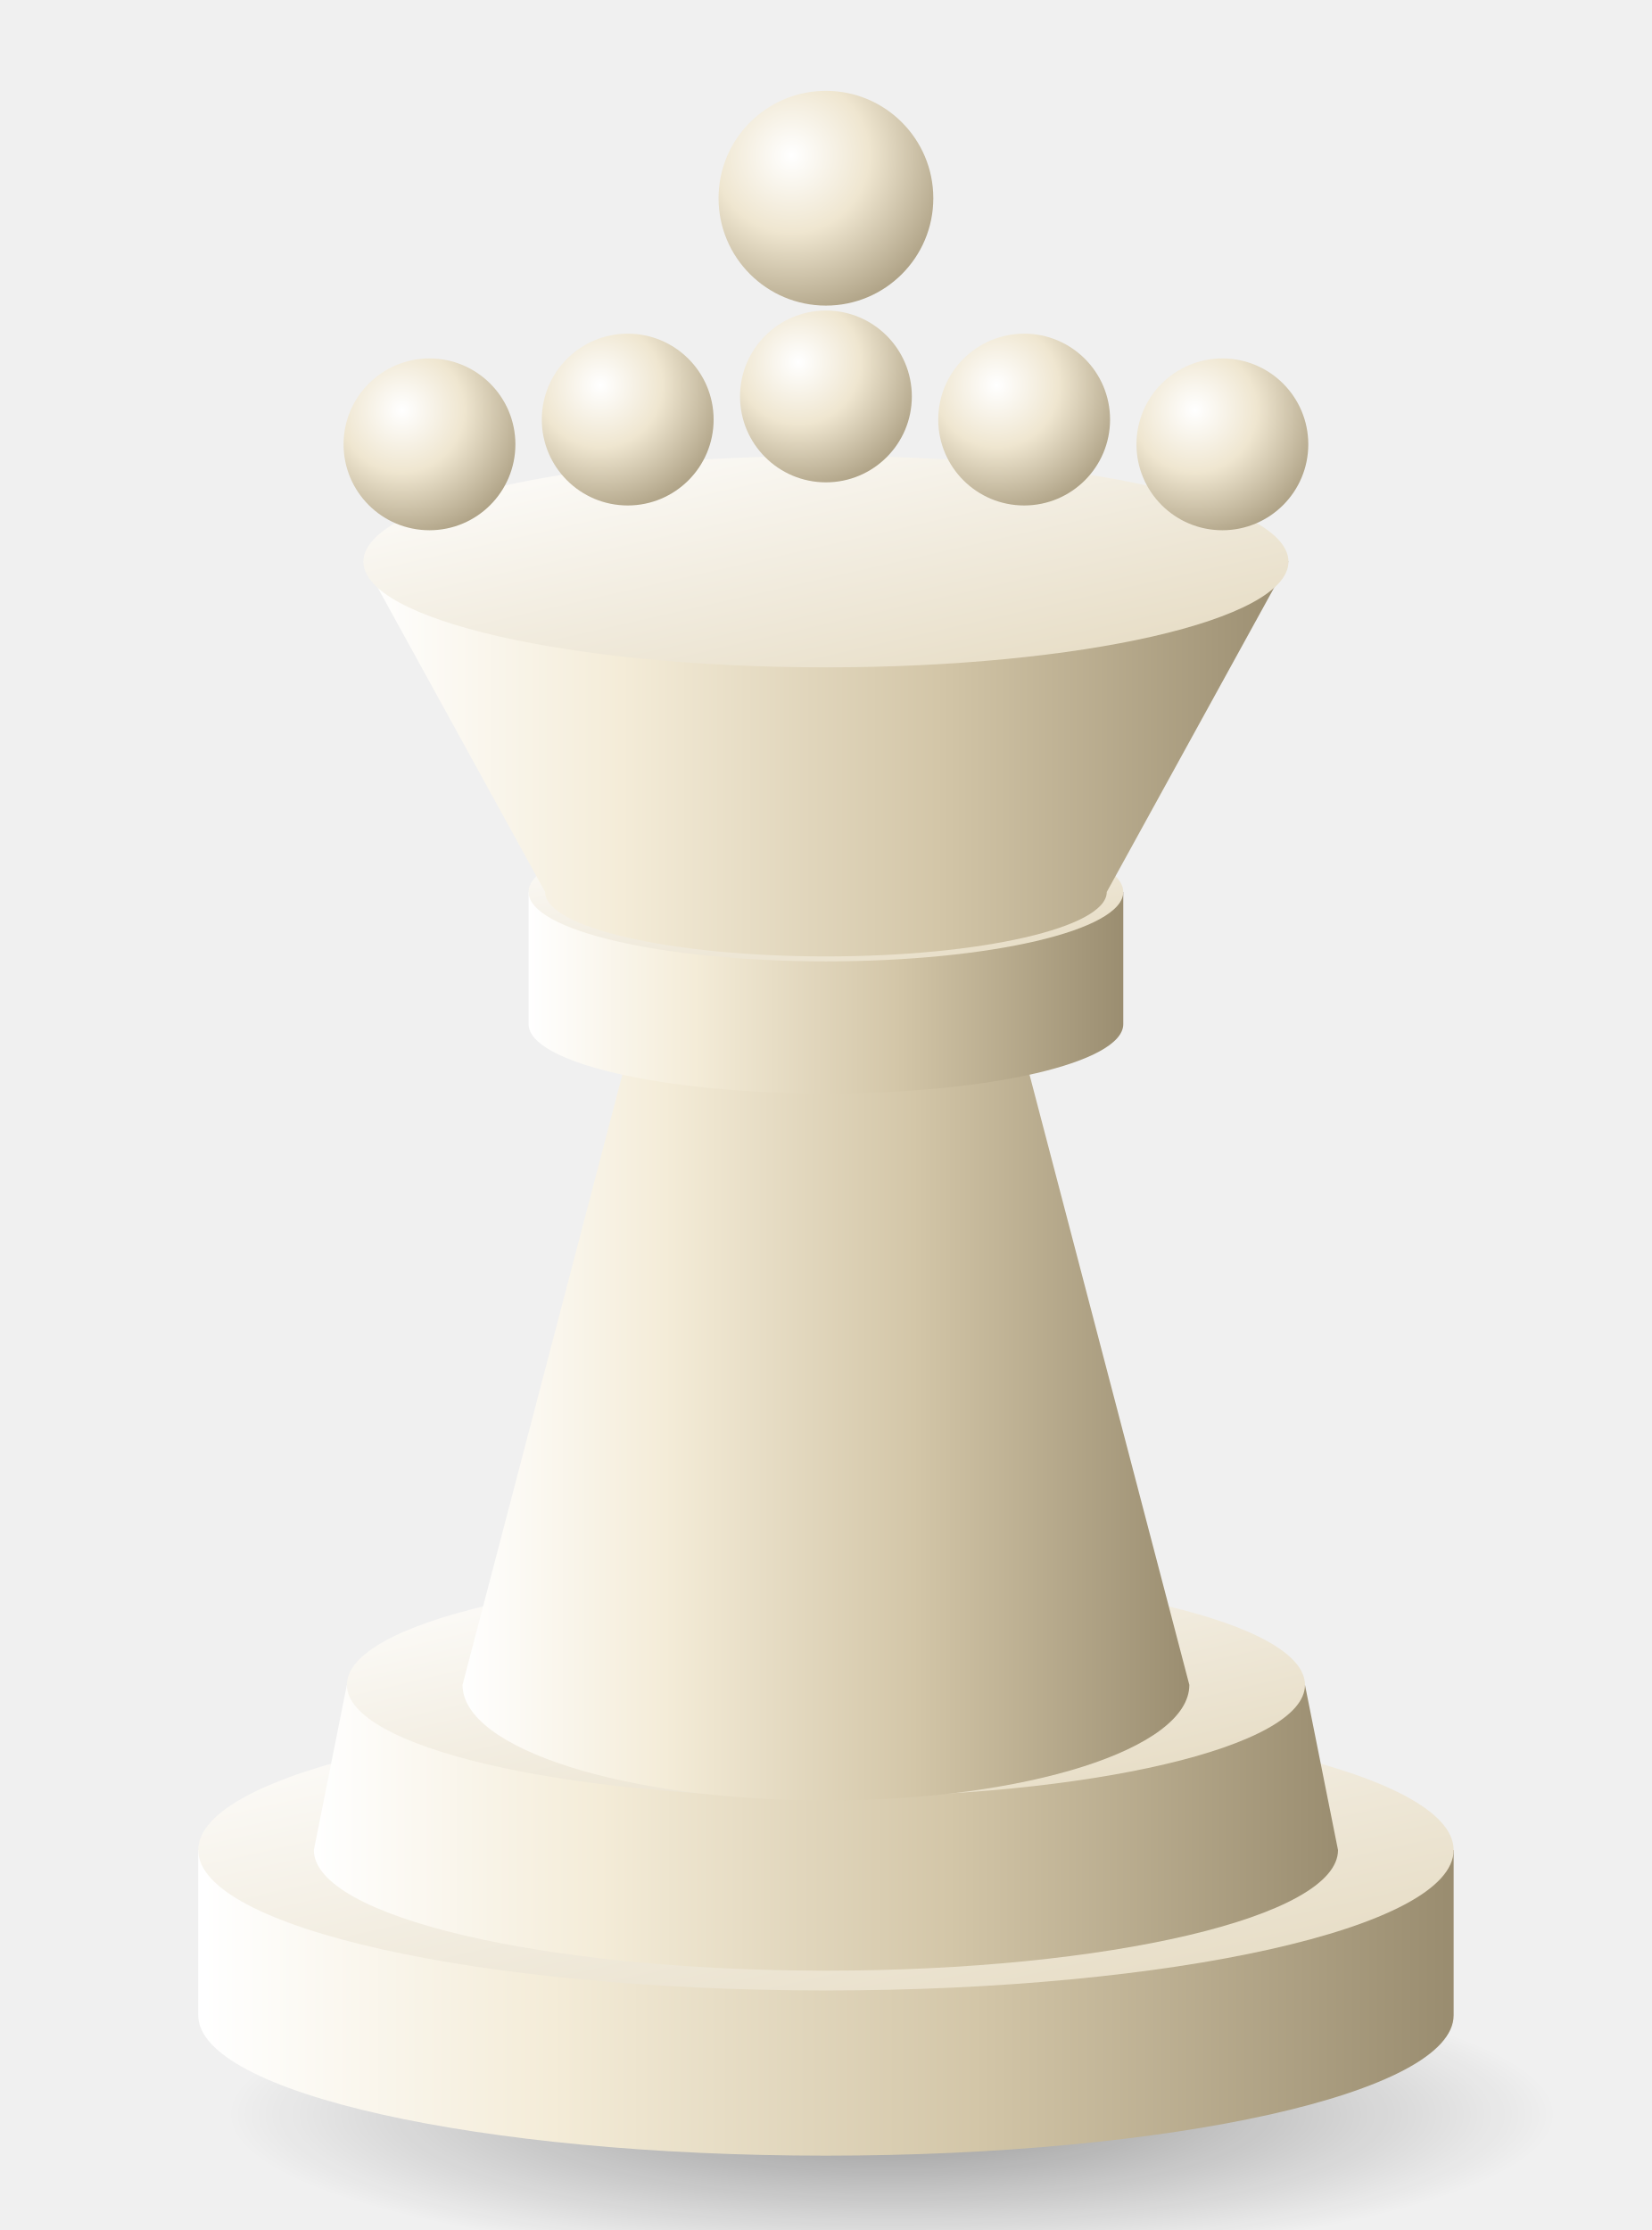
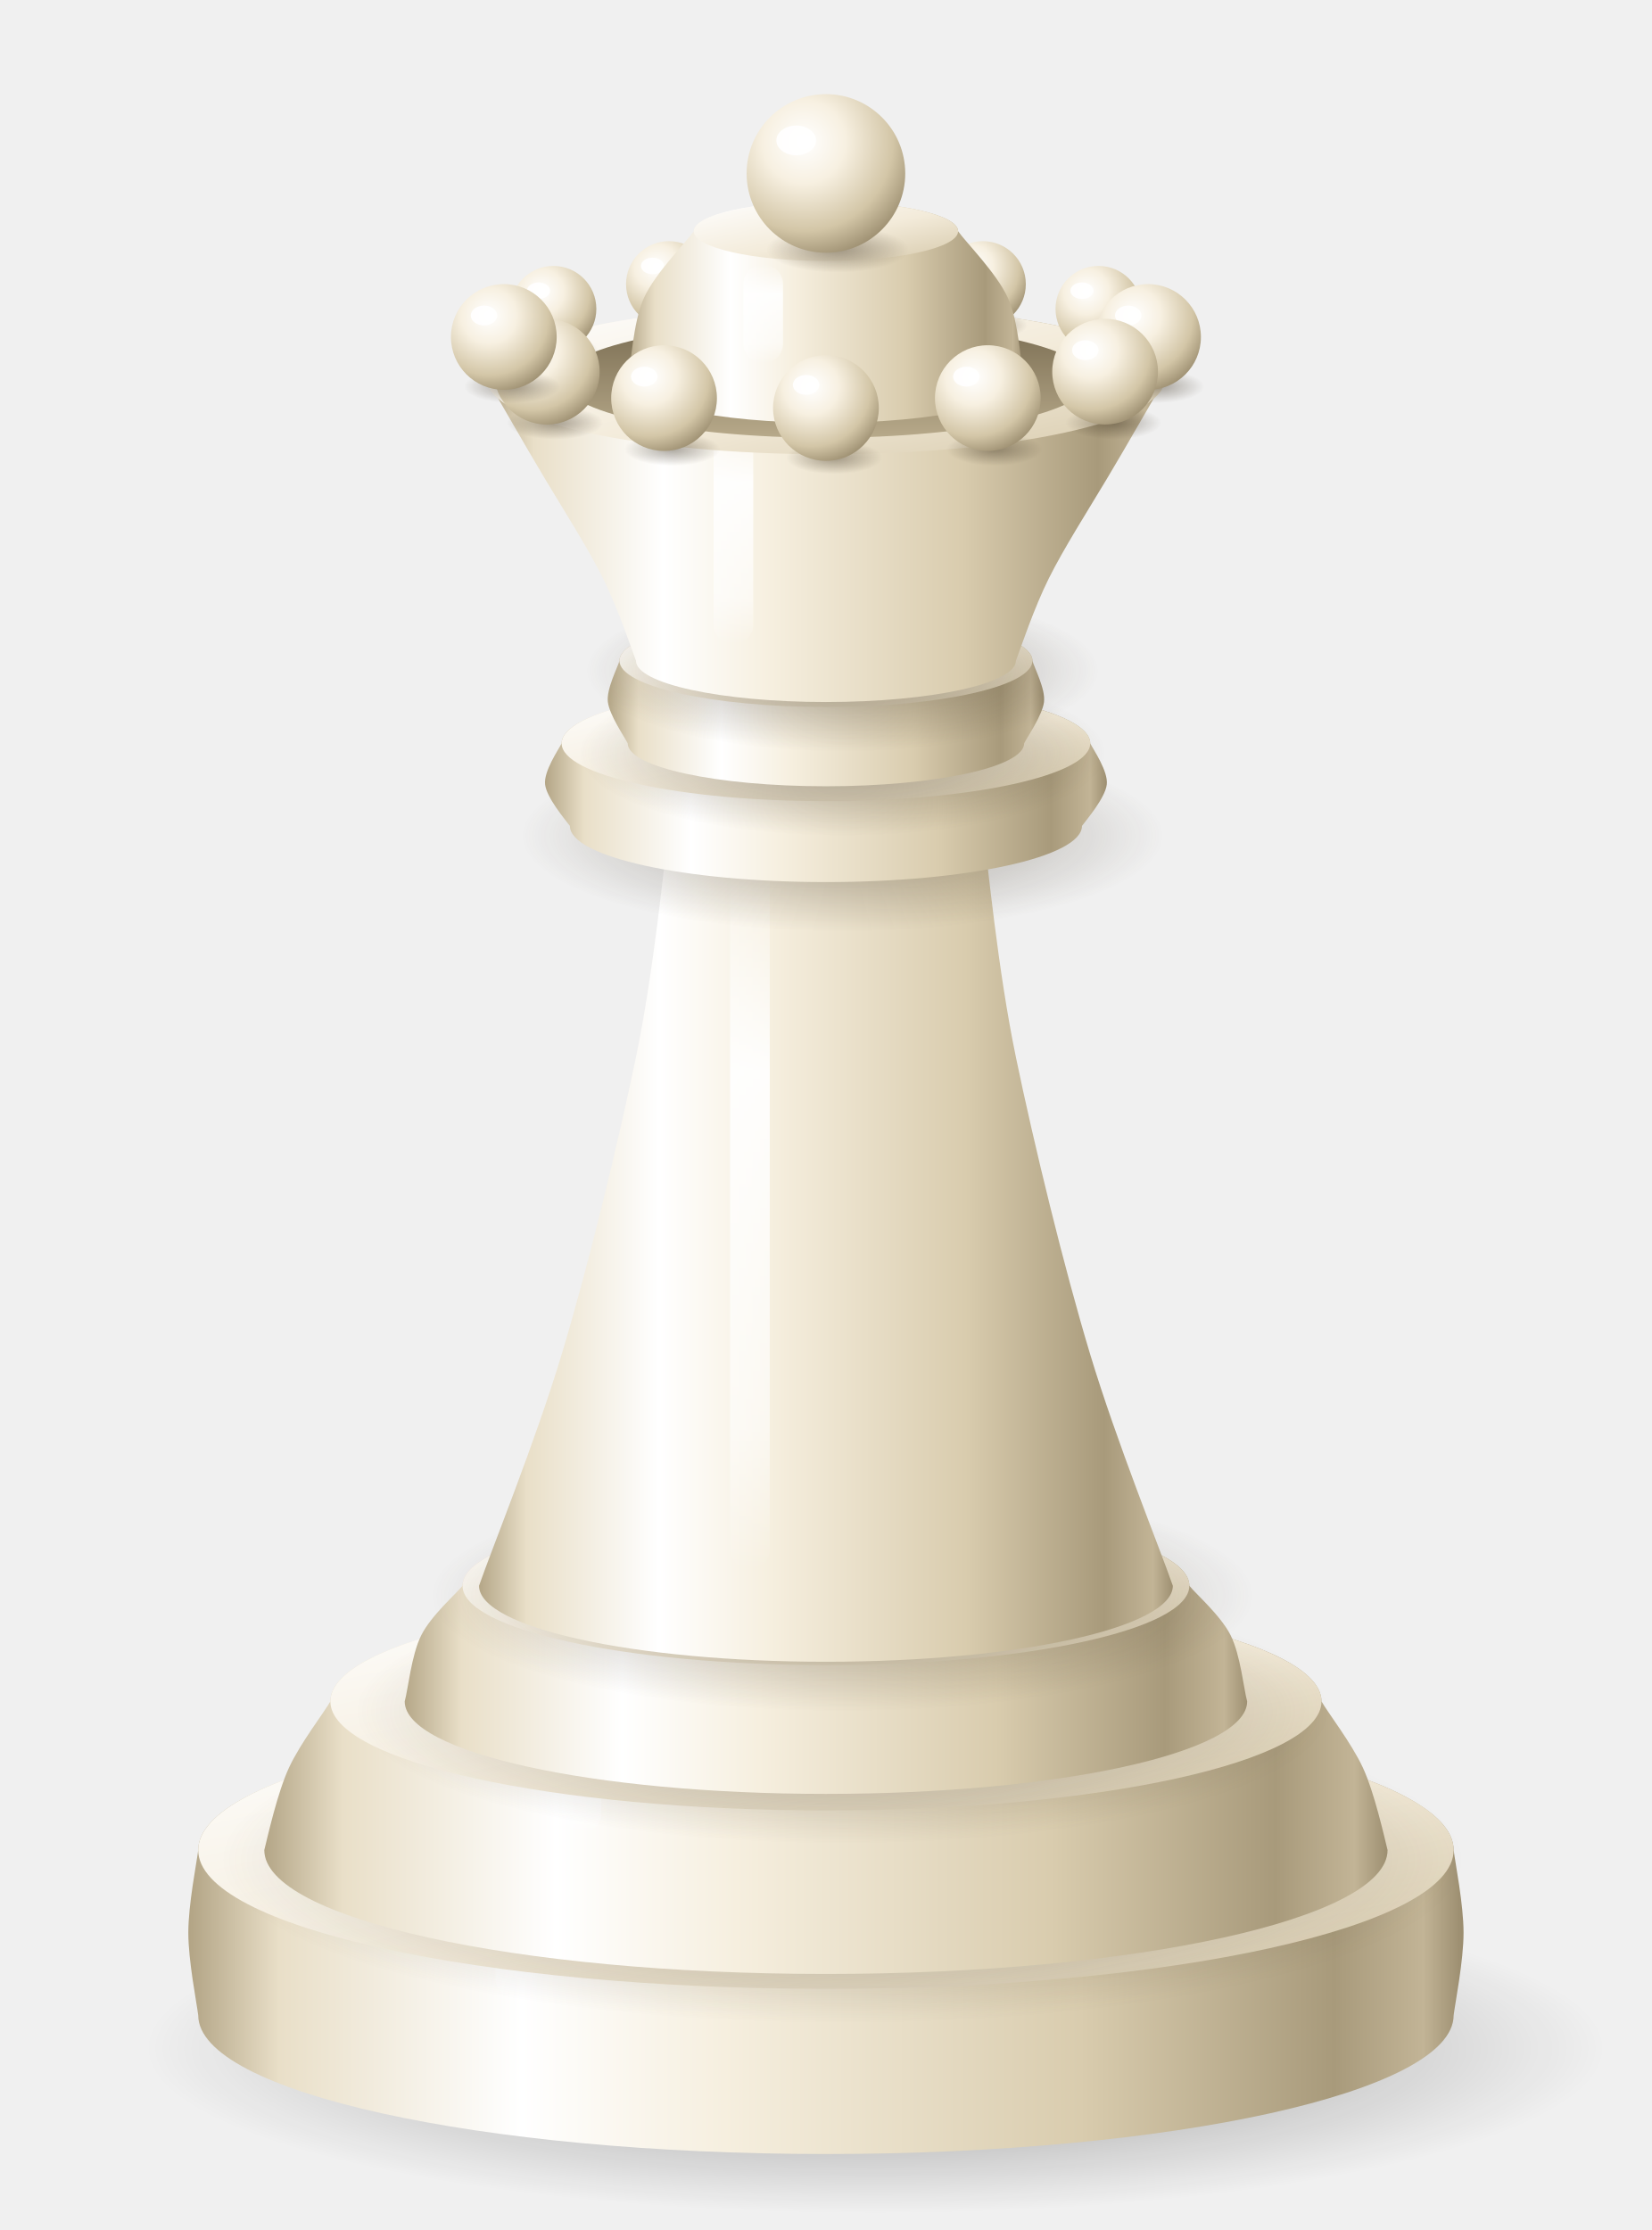
<svg xmlns="http://www.w3.org/2000/svg" viewBox="0 0 100 135" width="100" height="135">
  <defs>
-     <linearGradient id="b" x1="0" y1="0" x2="1" y2="0">
+     <linearGradient id="body" x1="0" y1="0" x2="1" y2="0">
+       <stop offset="0" stop-color="#B3A586" />
+       <stop offset=".07" stop-color="#E9DFC8" />
+       <stop offset=".26" stop-color="#FFFFFF" />
+       <stop offset=".42" stop-color="#F6EFDF" />
+       <stop offset=".7" stop-color="#D9CCAE" />
+       <stop offset=".9" stop-color="#A89A7B" />
+       <stop offset=".97" stop-color="#C2B496" />
+       <stop offset="1" stop-color="#9C8E70" />
+     </linearGradient>
+     <linearGradient id="top" x1="0" y1="0" x2="1" y2="1">
      <stop offset="0" stop-color="#FFFFFF" />
-       <stop offset=".28" stop-color="#F4ECD8" />
-       <stop offset=".62" stop-color="#D3C6A8" />
-       <stop offset="1" stop-color="#9A8D70" />
+       <stop offset=".55" stop-color="#F3EBDA" />
+       <stop offset="1" stop-color="#D6C9AB" />
    </linearGradient>
-     <linearGradient id="t" x1="0" y1="0" x2="1" y2="1">
+     <linearGradient id="hole" x1="0" y1="0" x2="0" y2="1">
+       <stop offset="0" stop-color="#7A6D52" />
+       <stop offset="1" stop-color="#B7A98A" />
+     </linearGradient>
+     <radialGradient id="ball" cx=".36" cy=".3" r=".75">
      <stop offset="0" stop-color="#FFFFFF" />
-       <stop offset="1" stop-color="#E4D9BF" />
-     </linearGradient>
-     <radialGradient id="s" cx=".34" cy=".3" r=".8">
-       <stop offset="0" stop-color="#FFFFFF" />
-       <stop offset=".45" stop-color="#EFE6D0" />
-       <stop offset="1" stop-color="#A89B7E" />
+       <stop offset=".35" stop-color="#F7F0E1" />
+       <stop offset=".75" stop-color="#D3C6A7" />
+       <stop offset="1" stop-color="#9E9072" />
    </radialGradient>
-     <linearGradient id="k" x1="0" y1="0" x2="1" y2="1">
-       <stop offset="0" stop-color="#FFFFFF" />
-       <stop offset=".5" stop-color="#E9DFC6" />
-       <stop offset="1" stop-color="#A89B7E" />
-     </linearGradient>
-     <radialGradient id="g" cx=".5" cy=".5" r=".5">
-       <stop offset="0" stop-color="#000" stop-opacity=".38" />
+     <radialGradient id="ao" cx=".5" cy=".5" r=".5">
+       <stop offset="0" stop-color="#3A2F1E" stop-opacity=".42" />
+       <stop offset="1" stop-color="#3A2F1E" stop-opacity="0" />
+     </radialGradient>
+     <radialGradient id="floor" cx=".5" cy=".5" r=".5">
+       <stop offset="0" stop-color="#000" stop-opacity=".42" />
+       <stop offset=".6" stop-color="#000" stop-opacity=".16" />
      <stop offset="1" stop-color="#000" stop-opacity="0" />
    </radialGradient>
+     <linearGradient id="spec" x1="0" y1="0" x2="0" y2="1">
+       <stop offset="0" stop-color="#fff" stop-opacity="0" />
+       <stop offset=".3" stop-color="#fff" stop-opacity=".9" />
+       <stop offset=".8" stop-color="#fff" stop-opacity=".55" />
+       <stop offset="1" stop-color="#fff" stop-opacity="0" />
+     </linearGradient>
+     <linearGradient id="horse" x1="0" y1="0" x2="1" y2=".25">
+       <stop offset="0" stop-color="#FFFFFF" />
+       <stop offset=".3" stop-color="#F7F0E0" />
+       <stop offset=".62" stop-color="#DACDB0" />
+       <stop offset=".86" stop-color="#AE9F80" />
+       <stop offset="1" stop-color="#C9BB9C" />
+     </linearGradient>
+     <linearGradient id="shade" x1="1" y1="0" x2="0" y2="0">
+       <stop offset="0" stop-color="#5E5038" stop-opacity=".45" />
+       <stop offset="1" stop-color="#5E5038" stop-opacity="0" />
+     </linearGradient>
  </defs>
-   <ellipse cx="54" cy="128" rx="40" ry="9" fill="url(#g)" />
-   <path d="M12.0 112.0 L12.0 122.0 A38.0 8.5 0 0 0 88.0 122.0 L88.0 112.0 Z" fill="url(#b)" />
-   <ellipse cx="50.0" cy="112.0" rx="38.0" ry="8.5" fill="url(#t)" />
-   <path d="M21.0 102.0 L19.0 112.0 A31.0 7.3 0 0 0 81.0 112.0 L79.0 102.0 Z" fill="url(#b)" />
-   <ellipse cx="50.0" cy="102.0" rx="29.0" ry="6.8" fill="url(#t)" />
-   <path d="M39.0 60.0 L28.0 102.0 A22.0 7.0 0 0 0 72.0 102.0 L61.0 60.0 Z" fill="url(#b)" />
-   <ellipse cx="50.0" cy="60.0" rx="11.0" ry="3.5" fill="url(#t)" />
-   <path d="M32.0 54.0 L32.0 62.0 A18.0 4.2 0 0 0 68.0 62.0 L68.0 54.0 Z" fill="url(#b)" />
-   <ellipse cx="50.0" cy="54.0" rx="18.0" ry="4.2" fill="url(#t)" />
-   <path d="M22.0 34.0 L33.0 54.0 A17.0 3.9 0 0 0 67.0 54.0 L78.0 34.0 Z" fill="url(#b)" />
-   <ellipse cx="50.0" cy="34.0" rx="28.0" ry="6.4" fill="url(#t)" />
-   <circle cx="26.0" cy="26.9" r="5.2" fill="url(#s)" />
-   <circle cx="38.0" cy="25.4" r="5.2" fill="url(#s)" />
-   <circle cx="50.0" cy="24.0" r="5.2" fill="url(#s)" />
-   <circle cx="62.0" cy="25.4" r="5.2" fill="url(#s)" />
-   <circle cx="74.0" cy="26.9" r="5.2" fill="url(#s)" />
-   <circle cx="50.0" cy="12.0" r="6.5" fill="url(#s)" />
+   <ellipse cx="53" cy="124" rx="44" ry="10" fill="url(#floor)" />
+   <path d="M12.0 112.0 C11.9 112.8 11.4 115.3 11.4 117.0 C11.4 118.7 11.9 121.2 12.0 122.0 A38.0 8.4 0 0 0 88.0 122.0 C88.1 121.2 88.6 118.7 88.6 117.0 C88.6 115.3 88.1 112.8 88.0 112.0 A38.0 8.4 0 0 0 12.0 112.0 Z" fill="url(#body)" />
+   <rect x="30.0" y="114.0" width="2.4" height="7.0" rx="1.2" fill="url(#spec)" />
+   <ellipse cx="50.0" cy="112.0" rx="38.0" ry="8.4" fill="url(#top)" />
+   <ellipse cx="51.0" cy="112.6" rx="38.0" ry="9.9" fill="url(#ao)" />
+   <path d="M20.0 103.0 C19.6 103.7 18.2 105.5 17.5 107.0 C16.8 108.5 16.2 111.2 16.0 112.0 A34.0 7.5 0 0 0 84.0 112.0 C83.8 111.2 83.2 108.5 82.5 107.0 C81.8 105.5 80.4 103.7 80.0 103.0 A30.0 6.6 0 0 0 20.0 103.0 Z" fill="url(#body)" />
+   <rect x="34.0" y="105.0" width="2.4" height="6.0" rx="1.2" fill="url(#spec)" />
+   <ellipse cx="50.0" cy="103.0" rx="30.0" ry="6.6" fill="url(#top)" />
+   <ellipse cx="51.0" cy="103.6" rx="29.5" ry="8.0" fill="url(#ao)" />
+   <path d="M28.0 96.0 C27.6 96.5 26.1 97.8 25.5 99.0 C24.9 100.2 24.7 102.3 24.5 103.0 A25.5 5.6 0 0 0 75.5 103.0 C75.3 102.3 75.1 100.2 74.5 99.0 C73.9 97.8 72.4 96.5 72.0 96.0 A22.0 4.8 0 0 0 28.0 96.0 Z" fill="url(#body)" />
+   <ellipse cx="50.0" cy="96.0" rx="22.0" ry="4.8" fill="url(#top)" />
+   <ellipse cx="51.0" cy="96.6" rx="25.0" ry="7.0" fill="url(#ao)" />
+   <path d="M40.5 50.0 C40.2 52.3 39.6 58.7 38.5 64.0 C37.4 69.3 35.6 76.7 34.0 82.0 C32.4 87.3 29.8 93.7 29.0 96.0 A21.0 4.6 0 0 0 71.0 96.0 C70.2 93.7 67.6 87.3 66.0 82.0 C64.4 76.7 62.6 69.3 61.5 64.0 C60.4 58.7 59.8 52.3 59.5 50.0 A9.5 2.1 0 0 0 40.5 50.0 Z" fill="url(#body)" />
+   <rect x="44.2" y="52.0" width="2.4" height="43.0" rx="1.2" fill="url(#spec)" />
+   <ellipse cx="50.0" cy="50.0" rx="9.5" ry="2.1" fill="url(#top)" />
+   <ellipse cx="51.0" cy="50.6" rx="19.5" ry="5.8" fill="url(#ao)" />
+   <path d="M34.0 45.0 C33.8 45.4 32.9 46.7 33.0 47.5 C33.1 48.3 34.2 49.6 34.5 50.0 A15.5 3.4 0 0 0 65.5 50.0 C65.8 49.6 66.9 48.3 67.0 47.5 C67.1 46.7 66.2 45.4 66.0 45.0 A16.0 3.5 0 0 0 34.0 45.0 Z" fill="url(#body)" />
+   <ellipse cx="50.0" cy="45.0" rx="16.0" ry="3.5" fill="url(#top)" />
+   <ellipse cx="51.0" cy="45.6" rx="16.0" ry="5.0" fill="url(#ao)" />
+   <path d="M37.5 40.0 C37.4 40.4 36.7 41.7 36.8 42.5 C36.9 43.3 37.8 44.6 38.0 45.0 A12.0 2.6 0 0 0 62.0 45.0 C62.2 44.6 63.1 43.3 63.2 42.5 C63.3 41.7 62.6 40.4 62.5 40.0 A12.5 2.8 0 0 0 37.5 40.0 Z" fill="url(#body)" />
+   <ellipse cx="50.0" cy="40.0" rx="12.5" ry="2.8" fill="url(#top)" />
+   <ellipse cx="51.0" cy="40.6" rx="15.5" ry="4.9" fill="url(#ao)" />
+   <path d="M29.5 23.0 C30.1 24.0 31.8 27.0 33.0 29.0 C34.2 31.0 35.6 33.2 36.5 35.0 C37.4 36.8 38.2 39.2 38.5 40.0 A11.5 2.5 0 0 0 61.5 40.0 C61.8 39.2 62.6 36.8 63.5 35.0 C64.4 33.2 65.8 31.0 67.0 29.0 C68.2 27.0 69.9 24.0 70.5 23.0 A20.5 4.5 0 0 0 29.5 23.0 Z" fill="url(#body)" />
+   <rect x="43.2" y="25.0" width="2.4" height="14.0" rx="1.2" fill="url(#spec)" />
+   <ellipse cx="50.0" cy="23.0" rx="20.5" ry="4.5" fill="url(#top)" />
+   <ellipse cx="33.9" cy="21.2" rx="2.3" ry="0.8" fill="url(#ao)" />
+   <circle cx="33.5" cy="18.7" r="2.6" fill="url(#ball)" />
+   <ellipse cx="32.6" cy="17.6" rx="0.7" ry="0.5" fill="#fff" fill-opacity=".9" />
+   <ellipse cx="40.9" cy="19.7" rx="2.3" ry="0.8" fill="url(#ao)" />
+   <circle cx="40.5" cy="17.2" r="2.6" fill="url(#ball)" />
+   <ellipse cx="39.5" cy="16.1" rx="0.7" ry="0.5" fill="#fff" fill-opacity=".9" />
+   <ellipse cx="50.4" cy="19.1" rx="2.3" ry="0.8" fill="url(#ao)" />
+   <circle cx="50.0" cy="16.6" r="2.6" fill="url(#ball)" />
+   <ellipse cx="49.0" cy="15.5" rx="0.7" ry="0.5" fill="#fff" fill-opacity=".9" />
+   <ellipse cx="59.9" cy="19.7" rx="2.3" ry="0.8" fill="url(#ao)" />
+   <circle cx="59.5" cy="17.2" r="2.6" fill="url(#ball)" />
+   <ellipse cx="58.5" cy="16.1" rx="0.7" ry="0.5" fill="#fff" fill-opacity=".9" />
+   <ellipse cx="66.8" cy="21.2" rx="2.3" ry="0.8" fill="url(#ao)" />
+   <circle cx="66.5" cy="18.7" r="2.6" fill="url(#ball)" />
+   <ellipse cx="65.5" cy="17.6" rx="0.7" ry="0.5" fill="#fff" fill-opacity=".9" />
+   <ellipse cx="50.0" cy="23" rx="16" ry="3.5" fill="url(#hole)" />
+   <path d="M42.0 14.0 C41.5 14.7 39.7 16.5 39.0 18.0 C38.3 19.5 38.2 22.2 38.0 23.0 A12.0 2.6 0 0 0 62.0 23.0 C61.8 22.2 61.7 19.5 61.0 18.0 C60.3 16.5 58.5 14.7 58.0 14.0 A8.0 1.8 0 0 0 42.0 14.0 Z" fill="url(#body)" />
+   <rect x="45.0" y="16.0" width="2.4" height="6.0" rx="1.2" fill="url(#spec)" />
+   <ellipse cx="50.0" cy="14.0" rx="8.0" ry="1.8" fill="url(#top)" />
+   <ellipse cx="70.0" cy="23.4" rx="2.9" ry="1.0" fill="url(#ao)" />
+   <circle cx="69.5" cy="20.4" r="3.2" fill="url(#ball)" />
+   <ellipse cx="68.3" cy="19.1" rx="0.8" ry="0.6" fill="#fff" fill-opacity=".9" />
+   <ellipse cx="67.4" cy="25.6" rx="2.9" ry="1.0" fill="url(#ao)" />
+   <circle cx="66.9" cy="22.5" r="3.2" fill="url(#ball)" />
+   <ellipse cx="65.7" cy="21.2" rx="0.8" ry="0.6" fill="#fff" fill-opacity=".9" />
+   <ellipse cx="60.2" cy="27.2" rx="2.9" ry="1.0" fill="url(#ao)" />
+   <circle cx="59.8" cy="24.1" r="3.2" fill="url(#ball)" />
+   <ellipse cx="58.5" cy="22.8" rx="0.8" ry="0.6" fill="#fff" fill-opacity=".9" />
+   <ellipse cx="50.5" cy="27.7" rx="2.9" ry="1.0" fill="url(#ao)" />
+   <circle cx="50.0" cy="24.7" r="3.2" fill="url(#ball)" />
+   <ellipse cx="48.8" cy="23.3" rx="0.8" ry="0.6" fill="#fff" fill-opacity=".9" />
+   <ellipse cx="40.7" cy="27.2" rx="2.9" ry="1.0" fill="url(#ao)" />
+   <circle cx="40.2" cy="24.1" r="3.2" fill="url(#ball)" />
+   <ellipse cx="39.0" cy="22.8" rx="0.8" ry="0.6" fill="#fff" fill-opacity=".9" />
+   <ellipse cx="33.6" cy="25.6" rx="2.9" ry="1.0" fill="url(#ao)" />
+   <circle cx="33.1" cy="22.5" r="3.2" fill="url(#ball)" />
+   <ellipse cx="31.9" cy="21.2" rx="0.8" ry="0.6" fill="#fff" fill-opacity=".9" />
+   <ellipse cx="31.0" cy="23.4" rx="2.9" ry="1.0" fill="url(#ao)" />
+   <circle cx="30.5" cy="20.4" r="3.2" fill="url(#ball)" />
+   <ellipse cx="29.3" cy="19.1" rx="0.8" ry="0.6" fill="#fff" fill-opacity=".9" />
+   <ellipse cx="50.7" cy="15.1" rx="4.3" ry="1.4" fill="url(#ao)" />
+   <circle cx="50.0" cy="10.5" r="4.8" fill="url(#ball)" />
+   <ellipse cx="48.2" cy="8.5" rx="1.2" ry="0.9" fill="#fff" fill-opacity=".9" />
</svg>
